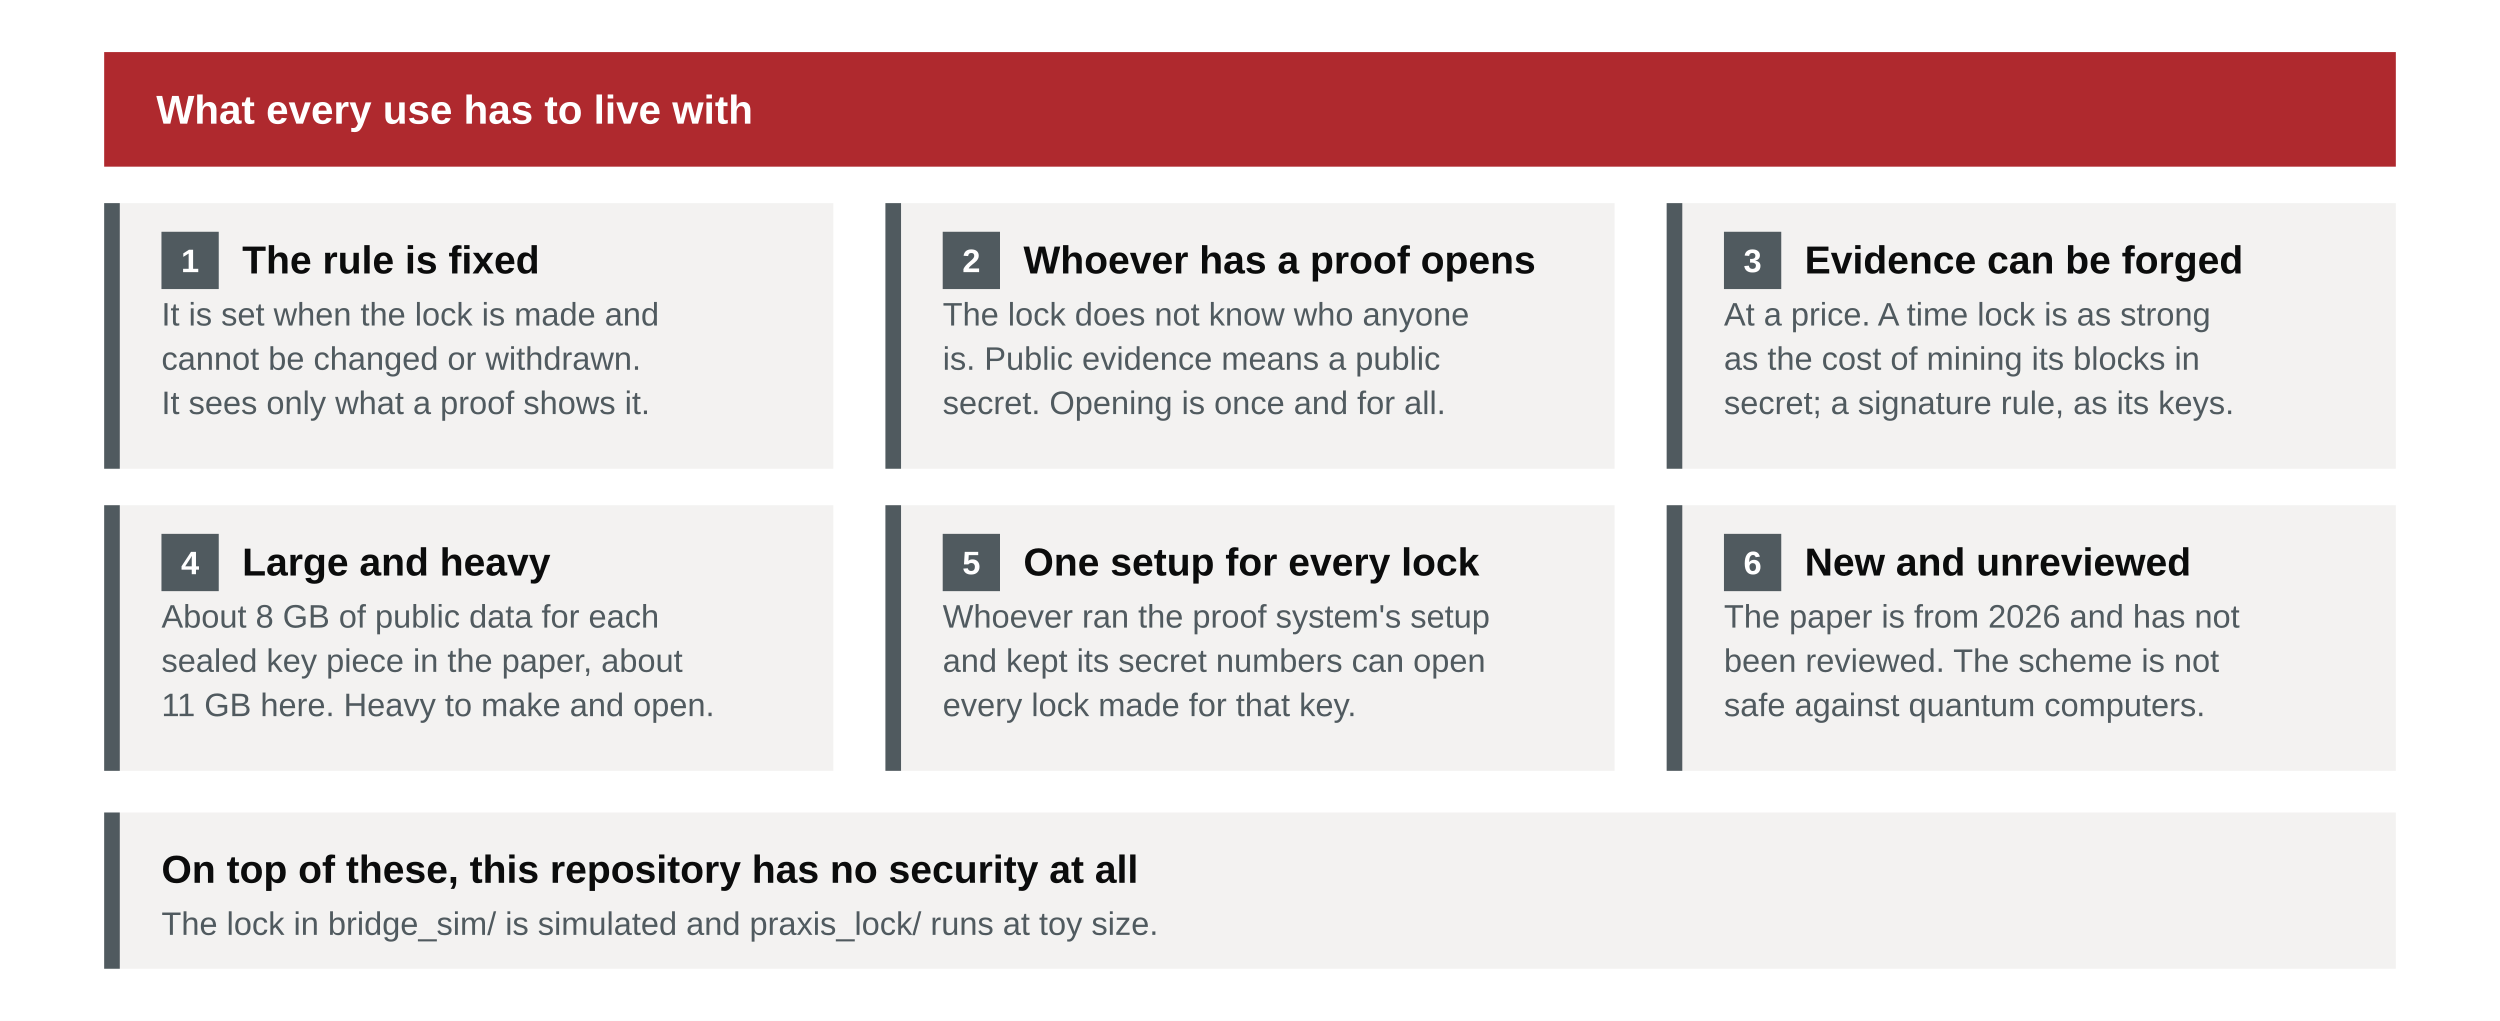
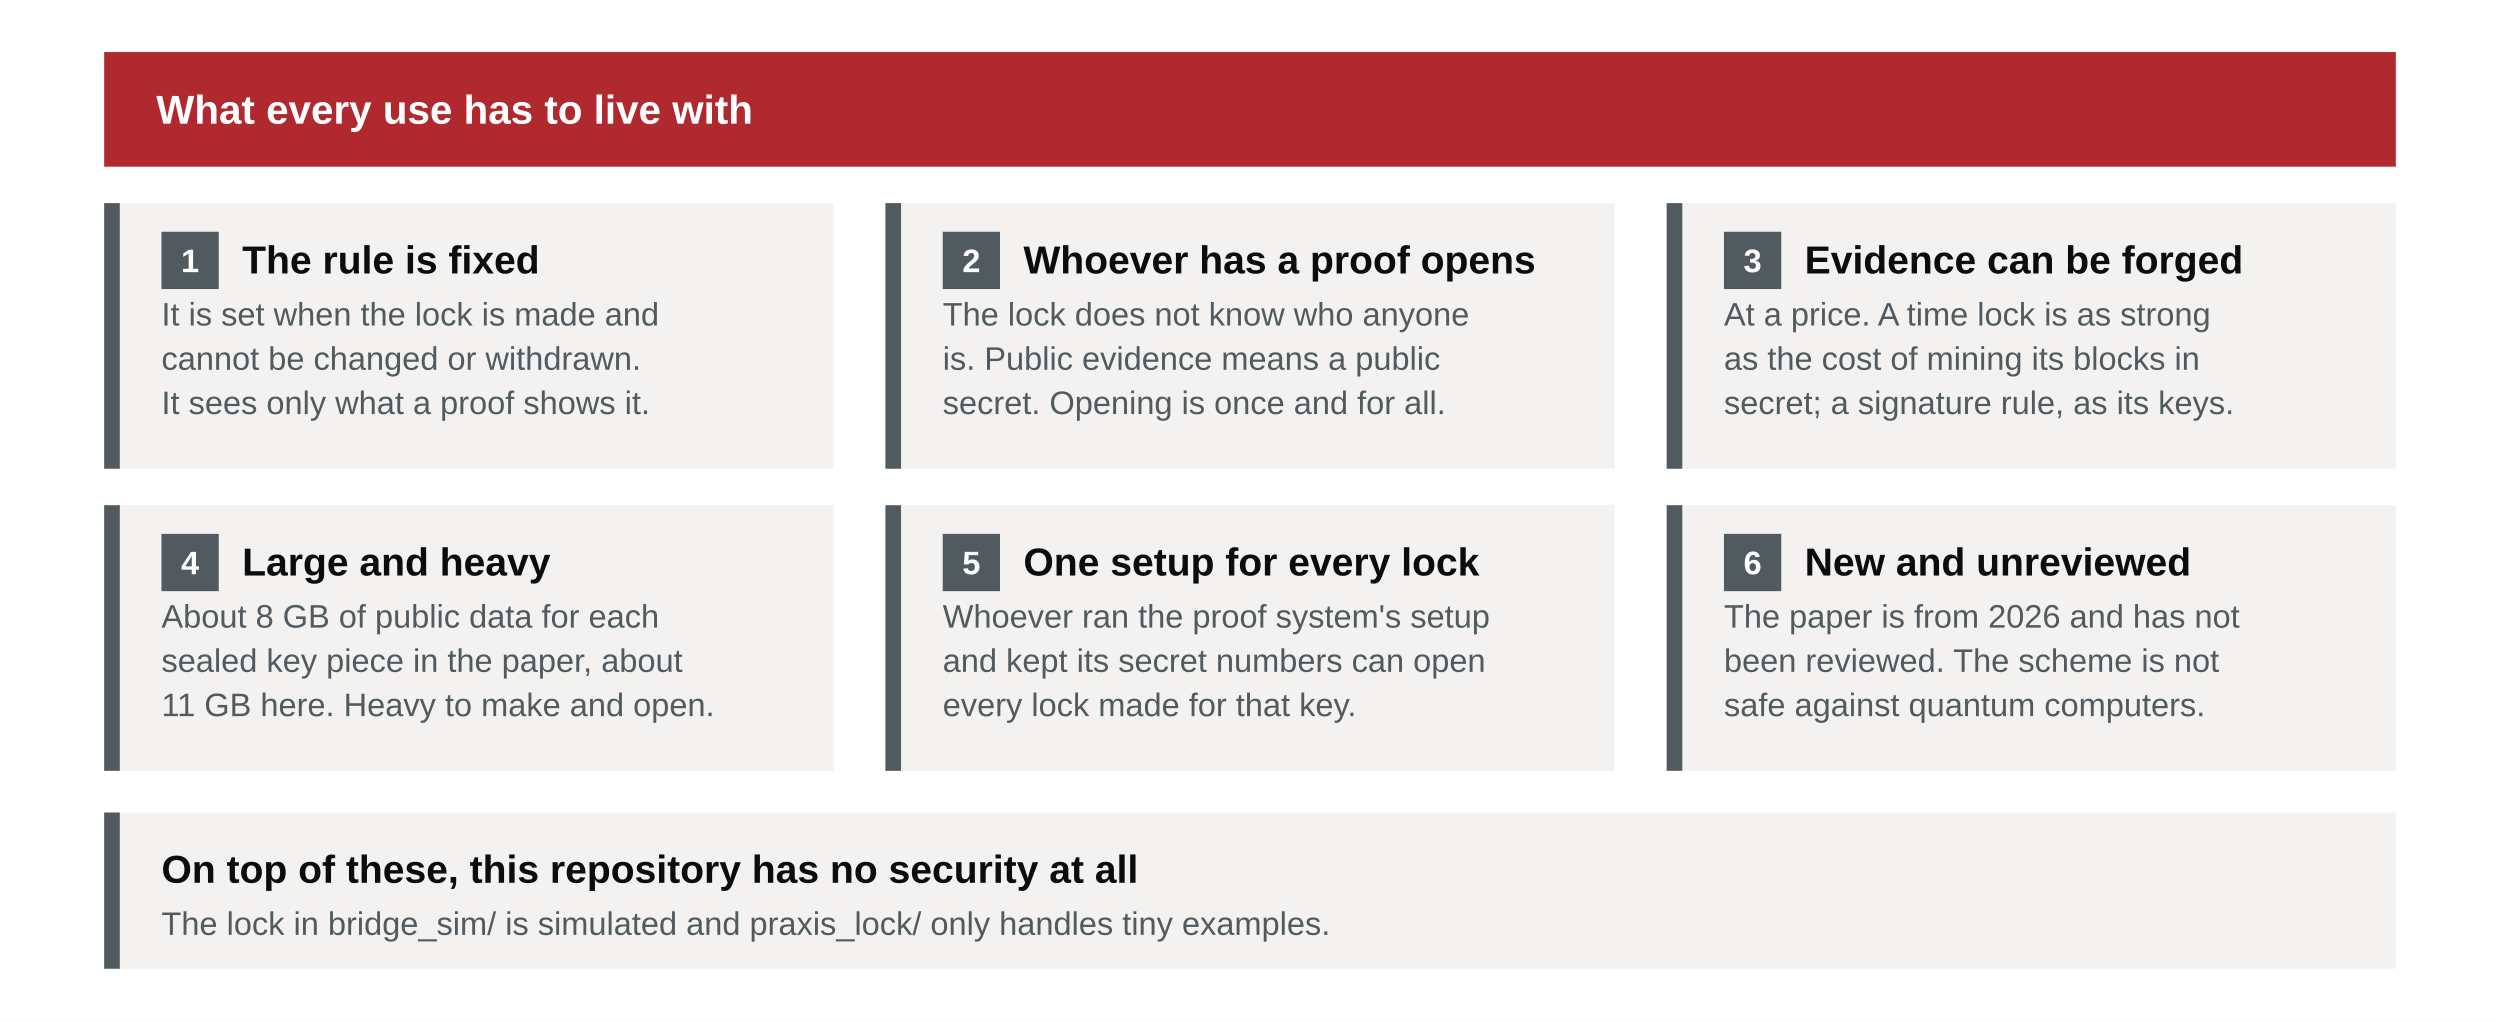
<svg xmlns="http://www.w3.org/2000/svg" viewBox="0 0 960 392" width="960" height="392" role="img" aria-labelledby="t d" font-family="Arial, Helvetica, 'Liberation Sans', sans-serif">
  <defs>
    <marker id="r" viewBox="0 0 10 10" refX="8" refY="5" markerWidth="6" markerHeight="6" orient="auto-start-reverse">
      <path d="M2 1L8 5L2 9" fill="none" stroke="#AF292E" stroke-width="1.6" stroke-linecap="round" stroke-linejoin="round" />
    </marker>
    <marker id="g" viewBox="0 0 10 10" refX="8" refY="5" markerWidth="6" markerHeight="6" orient="auto-start-reverse">
      <path d="M2 1L8 5L2 9" fill="none" stroke="#505A5F" stroke-width="1.6" stroke-linecap="round" stroke-linejoin="round" />
    </marker>
  </defs>
  <rect width="960" height="392" fill="#FFFFFF" />
  <rect x="40" y="20" width="880" height="44" fill="#AF292E" />
  <text x="60" y="47.5" font-size="15.5" fill="#FFFFFF" font-weight="700">What every use has to live with</text>
  <rect x="40" y="78" width="280" height="102" fill="#F3F2F1" />
  <rect x="40" y="78" width="6" height="102" fill="#505A5F" />
  <rect x="62" y="89" width="22" height="22" fill="#505A5F" />
  <text x="73.0" y="104.5" font-size="12.5" fill="#FFFFFF" font-weight="700" text-anchor="middle">1</text>
  <text x="93" y="105" font-size="15" fill="#0B0C0C" font-weight="700">The rule is fixed</text>
  <text x="62" y="125" font-size="12.5" fill="#505A5F">It is set when the lock is made and</text>
  <text x="62" y="142" font-size="12.5" fill="#505A5F">cannot be changed or withdrawn.</text>
  <text x="62" y="159" font-size="12.5" fill="#505A5F">It sees only what a proof shows it.</text>
  <rect x="340" y="78" width="280" height="102" fill="#F3F2F1" />
  <rect x="340" y="78" width="6" height="102" fill="#505A5F" />
  <rect x="362" y="89" width="22" height="22" fill="#505A5F" />
  <text x="373.0" y="104.5" font-size="12.5" fill="#FFFFFF" font-weight="700" text-anchor="middle">2</text>
  <text x="393" y="105" font-size="15" fill="#0B0C0C" font-weight="700">Whoever has a proof opens</text>
  <text x="362" y="125" font-size="12.5" fill="#505A5F">The lock does not know who anyone</text>
  <text x="362" y="142" font-size="12.5" fill="#505A5F">is. Public evidence means a public</text>
  <text x="362" y="159" font-size="12.5" fill="#505A5F">secret. Opening is once and for all.</text>
  <rect x="640" y="78" width="280" height="102" fill="#F3F2F1" />
  <rect x="640" y="78" width="6" height="102" fill="#505A5F" />
  <rect x="662" y="89" width="22" height="22" fill="#505A5F" />
  <text x="673.0" y="104.5" font-size="12.5" fill="#FFFFFF" font-weight="700" text-anchor="middle">3</text>
  <text x="693" y="105" font-size="15" fill="#0B0C0C" font-weight="700">Evidence can be forged</text>
  <text x="662" y="125" font-size="12.5" fill="#505A5F">At a price. A time lock is as strong</text>
  <text x="662" y="142" font-size="12.5" fill="#505A5F">as the cost of mining its blocks in</text>
  <text x="662" y="159" font-size="12.5" fill="#505A5F">secret; a signature rule, as its keys.</text>
  <rect x="40" y="194" width="280" height="102" fill="#F3F2F1" />
  <rect x="40" y="194" width="6" height="102" fill="#505A5F" />
  <rect x="62" y="205" width="22" height="22" fill="#505A5F" />
  <text x="73.0" y="220.5" font-size="12.5" fill="#FFFFFF" font-weight="700" text-anchor="middle">4</text>
  <text x="93" y="221" font-size="15" fill="#0B0C0C" font-weight="700">Large and heavy</text>
  <text x="62" y="241" font-size="12.5" fill="#505A5F">About 8 GB of public data for each</text>
  <text x="62" y="258" font-size="12.5" fill="#505A5F">sealed key piece in the paper, about</text>
  <text x="62" y="275" font-size="12.5" fill="#505A5F">11 GB here. Heavy to make and open.</text>
  <rect x="340" y="194" width="280" height="102" fill="#F3F2F1" />
  <rect x="340" y="194" width="6" height="102" fill="#505A5F" />
  <rect x="362" y="205" width="22" height="22" fill="#505A5F" />
  <text x="373.0" y="220.5" font-size="12.5" fill="#FFFFFF" font-weight="700" text-anchor="middle">5</text>
  <text x="393" y="221" font-size="15" fill="#0B0C0C" font-weight="700">One setup for every lock</text>
  <text x="362" y="241" font-size="12.5" fill="#505A5F">Whoever ran the proof system's setup</text>
  <text x="362" y="258" font-size="12.5" fill="#505A5F">and kept its secret numbers can open</text>
  <text x="362" y="275" font-size="12.5" fill="#505A5F">every lock made for that key.</text>
  <rect x="640" y="194" width="280" height="102" fill="#F3F2F1" />
  <rect x="640" y="194" width="6" height="102" fill="#505A5F" />
  <rect x="662" y="205" width="22" height="22" fill="#505A5F" />
  <text x="673.0" y="220.5" font-size="12.5" fill="#FFFFFF" font-weight="700" text-anchor="middle">6</text>
  <text x="693" y="221" font-size="15" fill="#0B0C0C" font-weight="700">New and unreviewed</text>
  <text x="662" y="241" font-size="12.5" fill="#505A5F">The paper is from 2026 and has not</text>
  <text x="662" y="258" font-size="12.5" fill="#505A5F">been reviewed. The scheme is not</text>
  <text x="662" y="275" font-size="12.5" fill="#505A5F">safe against quantum computers.</text>
  <rect x="40" y="312" width="880" height="60" fill="#F3F2F1" />
  <rect x="40" y="312" width="6" height="60" fill="#505A5F" />
  <text x="62" y="339" font-size="15" fill="#0B0C0C" font-weight="700">On top of these, this repository has no security at all</text>
-   <text x="62" y="359" font-size="12.5" fill="#505A5F">The lock in bridge_sim/ is simulated and praxis_lock/ runs at toy size.</text>
+   <text x="62" y="359" font-size="12.5" fill="#505A5F">The lock in bridge_sim/ is simulated and praxis_lock/ only handles tiny examples.</text>
</svg>
